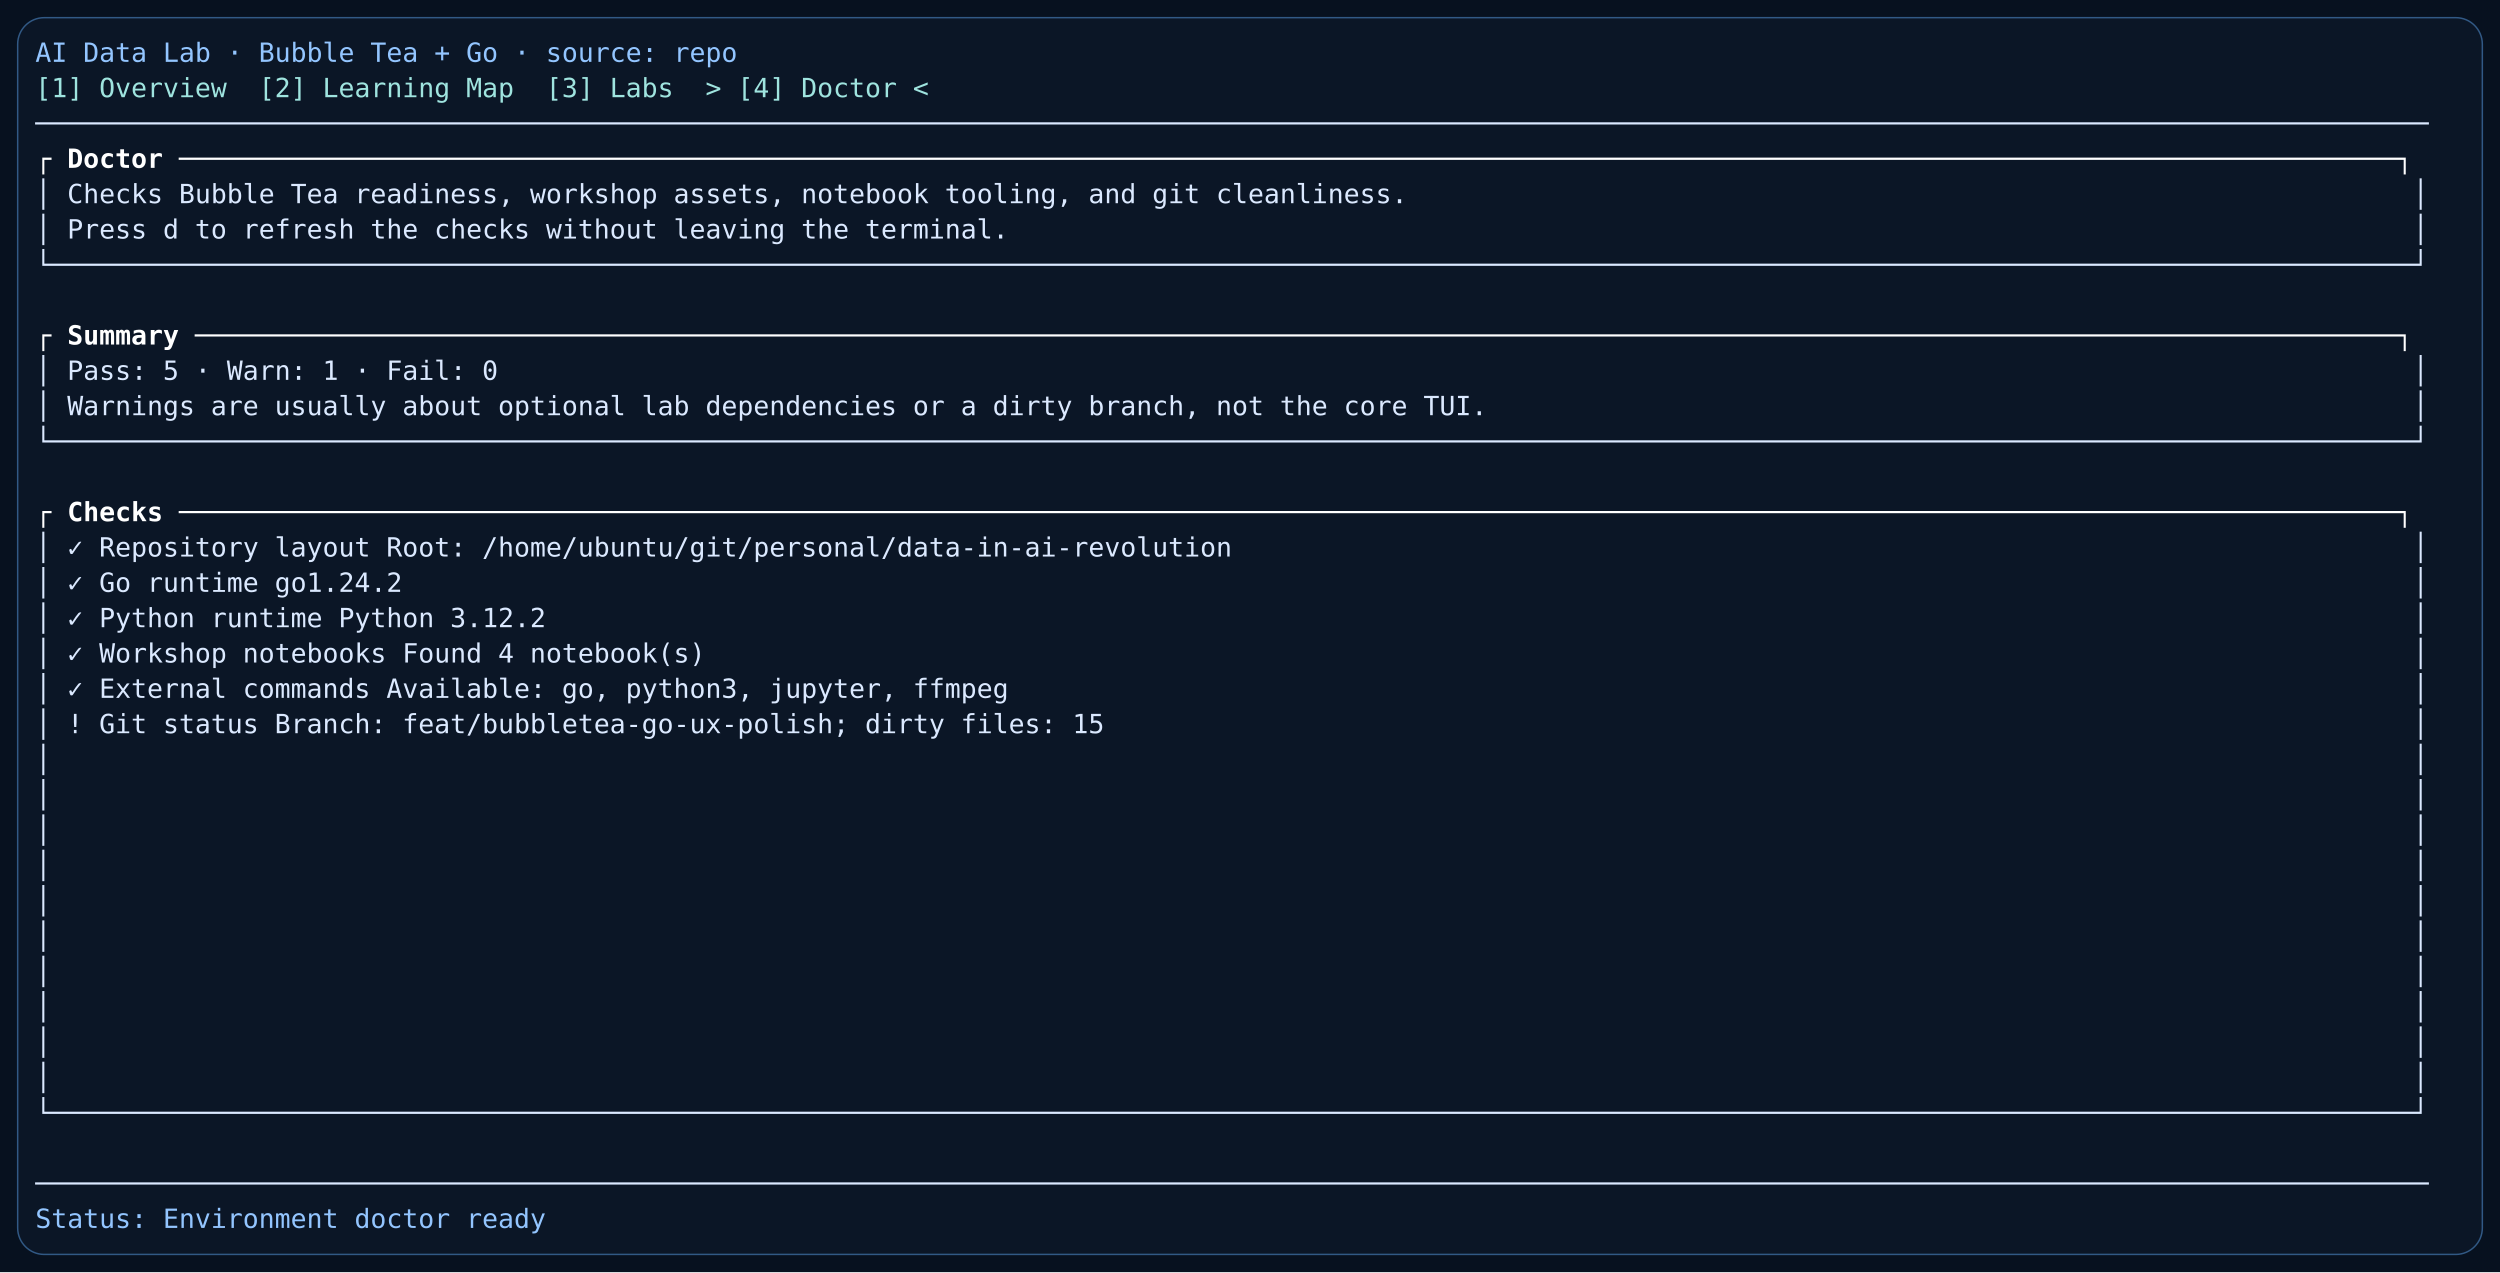
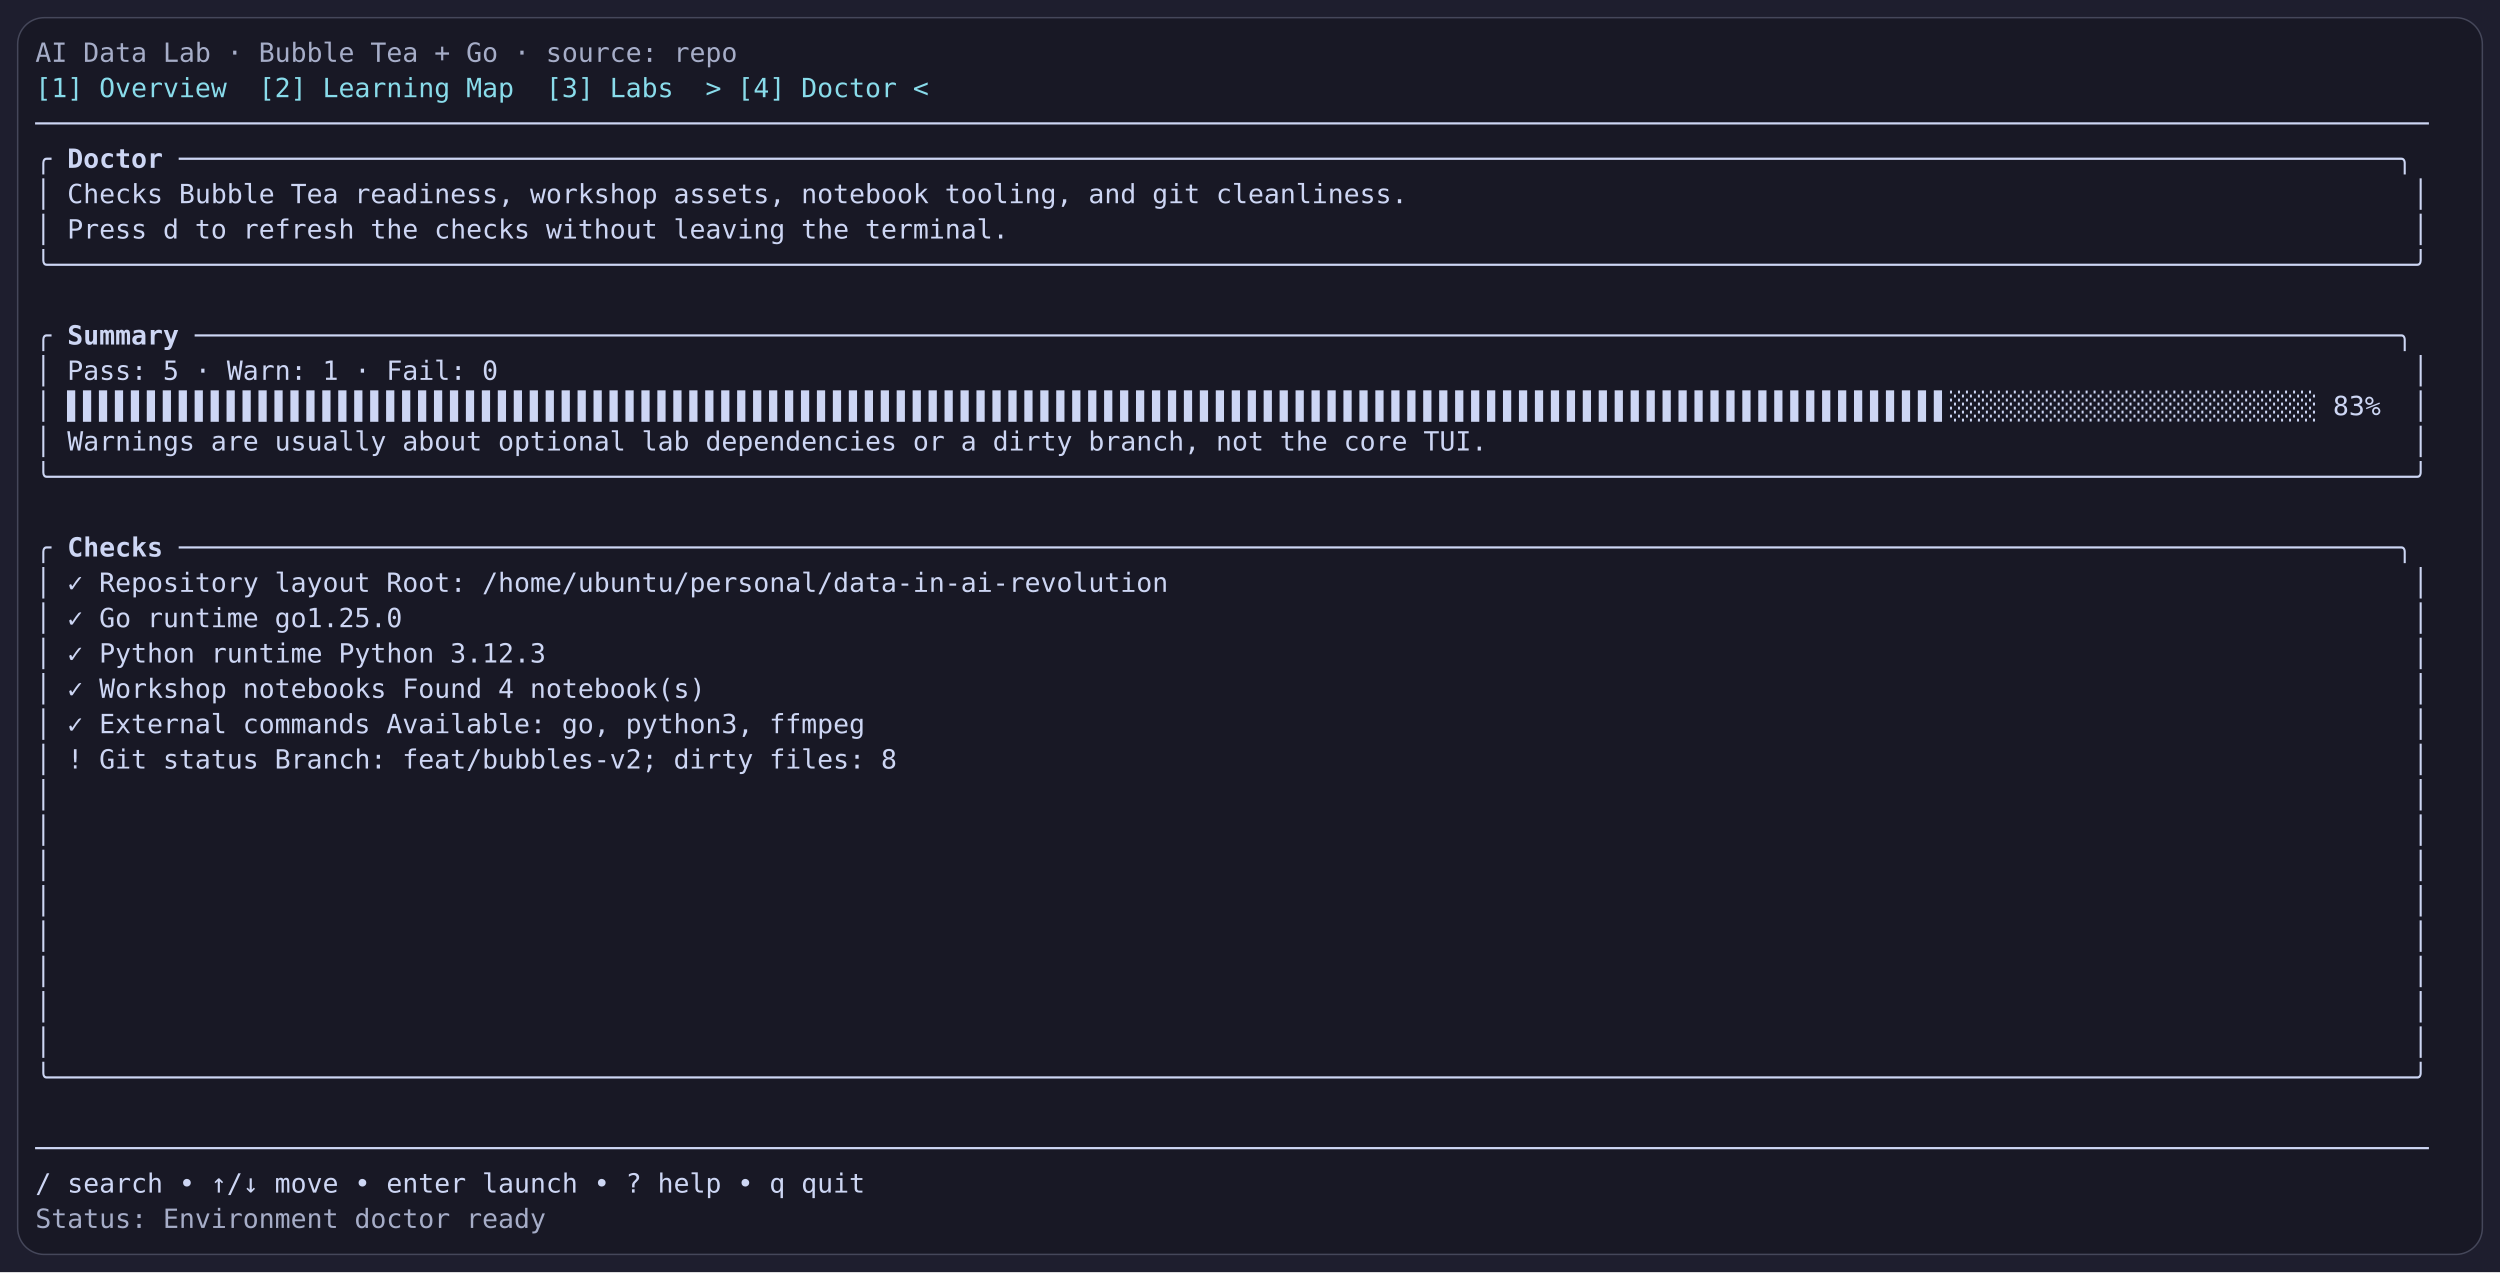
<svg xmlns="http://www.w3.org/2000/svg" viewBox="0 0 1698 864">
-   <rect width="100%" height="100%" fill="#07111f" />
-   <rect x="12" y="12" width="1674" height="840" rx="18" fill="#0b1626" stroke="#315985" />
-   <style>text{font-family:ui-monospace,SFMono-Regular,Menlo,Consolas,monospace;font-size:18px;fill:#dbe9ff;}.muted{fill:#93c5ff;}.accent{fill:#9fe4df;}.warm{fill:#ffd27d;}.title{fill:#ffffff;font-weight:700;}</style>
+   <rect width="100%" height="100%" fill="#1e1e2e" />
+   <rect x="12" y="12" width="1674" height="840" rx="18" fill="#181825" stroke="#45475a" />
+   <style>text{font-family:ui-monospace,SFMono-Regular,Menlo,Consolas,monospace;font-size:18px;fill:#cdd6f4;}.muted{fill:#a6adc8;}.accent{fill:#89dceb;}.warm{fill:#f9e2af;}.title{fill:#cdd6f4;font-weight:700;}</style>
  <text class="muted" x="24" y="42">AI Data Lab · Bubble Tea + Go · source: repo</text>
  <text class="accent" x="24" y="66">[1] Overview  [2] Learning Map  [3] Labs  &gt; [4] Doctor &lt;</text>
  <text x="24" y="90">──────────────────────────────────────────────────────────────────────────────────────────────────────────────────────────────────────────────────────</text>
-   <text class="title" x="24" y="114">┌ Doctor ───────────────────────────────────────────────────────────────────────────────────────────────────────────────────────────────────────────┐</text>
+   <text class="title" x="24" y="114">╭ Doctor ───────────────────────────────────────────────────────────────────────────────────────────────────────────────────────────────────────────╮</text>
  <text x="24" y="138">│ Checks Bubble Tea readiness, workshop assets, notebook tooling, and git cleanliness.                                                               │</text>
  <text x="24" y="162">│ Press d to refresh the checks without leaving the terminal.                                                                                        │</text>
-   <text x="24" y="186">└────────────────────────────────────────────────────────────────────────────────────────────────────────────────────────────────────────────────────┘</text>
+   <text x="24" y="186">╰────────────────────────────────────────────────────────────────────────────────────────────────────────────────────────────────────────────────────╯</text>
  <text x="24" y="210" />
-   <text class="title" x="24" y="234">┌ Summary ──────────────────────────────────────────────────────────────────────────────────────────────────────────────────────────────────────────┐</text>
+   <text class="title" x="24" y="234">╭ Summary ──────────────────────────────────────────────────────────────────────────────────────────────────────────────────────────────────────────╮</text>
  <text x="24" y="258">│ Pass: 5 · Warn: 1 · Fail: 0                                                                                                                        │</text>
-   <text x="24" y="282">│ Warnings are usually about optional lab dependencies or a dirty branch, not the core TUI.                                                          │</text>
-   <text x="24" y="306">└────────────────────────────────────────────────────────────────────────────────────────────────────────────────────────────────────────────────────┘</text>
-   <text x="24" y="330" />
-   <text class="title" x="24" y="354">┌ Checks ───────────────────────────────────────────────────────────────────────────────────────────────────────────────────────────────────────────┐</text>
-   <text x="24" y="378">│ ✓ Repository layout Root: /home/ubuntu/git/personal/data-in-ai-revolution                                                                          │</text>
-   <text x="24" y="402">│ ✓ Go runtime go1.24.2                                                                                                                              │</text>
-   <text x="24" y="426">│ ✓ Python runtime Python 3.12.2                                                                                                                     │</text>
-   <text x="24" y="450">│ ✓ Workshop notebooks Found 4 notebook(s)                                                                                                           │</text>
-   <text x="24" y="474">│ ✓ External commands Available: go, python3, jupyter, ffmpeg                                                                                        │</text>
-   <text x="24" y="498">│ ! Git status Branch: feat/bubbletea-go-ux-polish; dirty files: 15                                                                                  │</text>
-   <text x="24" y="522">│                                                                                                                                                    │</text>
+   <text x="24" y="282">│ ▌▌▌▌▌▌▌▌▌▌▌▌▌▌▌▌▌▌▌▌▌▌▌▌▌▌▌▌▌▌▌▌▌▌▌▌▌▌▌▌▌▌▌▌▌▌▌▌▌▌▌▌▌▌▌▌▌▌▌▌▌▌▌▌▌▌▌▌▌▌▌▌▌▌▌▌▌▌▌▌▌▌▌▌▌▌▌▌▌▌▌▌▌▌▌▌▌▌▌▌▌▌▌▌▌▌▌▌▌▌▌▌▌▌▌▌▌▌░░░░░░░░░░░░░░░░░░░░░░░ 83%  │</text>
+   <text x="24" y="306">│ Warnings are usually about optional lab dependencies or a dirty branch, not the core TUI.                                                          │</text>
+   <text x="24" y="330">╰────────────────────────────────────────────────────────────────────────────────────────────────────────────────────────────────────────────────────╯</text>
+   <text x="24" y="354" />
+   <text class="title" x="24" y="378">╭ Checks ───────────────────────────────────────────────────────────────────────────────────────────────────────────────────────────────────────────╮</text>
+   <text x="24" y="402">│ ✓ Repository layout Root: /home/ubuntu/personal/data-in-ai-revolution                                                                              │</text>
+   <text x="24" y="426">│ ✓ Go runtime go1.25.0                                                                                                                              │</text>
+   <text x="24" y="450">│ ✓ Python runtime Python 3.12.3                                                                                                                     │</text>
+   <text x="24" y="474">│ ✓ Workshop notebooks Found 4 notebook(s)                                                                                                           │</text>
+   <text x="24" y="498">│ ✓ External commands Available: go, python3, ffmpeg                                                                                                 │</text>
+   <text x="24" y="522">│ ! Git status Branch: feat/bubbles-v2; dirty files: 8                                                                                               │</text>
  <text x="24" y="546">│                                                                                                                                                    │</text>
  <text x="24" y="570">│                                                                                                                                                    │</text>
  <text x="24" y="594">│                                                                                                                                                    │</text>
  <text x="24" y="618">│                                                                                                                                                    │</text>
  <text x="24" y="642">│                                                                                                                                                    │</text>
  <text x="24" y="666">│                                                                                                                                                    │</text>
  <text x="24" y="690">│                                                                                                                                                    │</text>
  <text x="24" y="714">│                                                                                                                                                    │</text>
-   <text x="24" y="738">│                                                                                                                                                    │</text>
-   <text x="24" y="762">└────────────────────────────────────────────────────────────────────────────────────────────────────────────────────────────────────────────────────┘</text>
-   <text x="24" y="786" />
-   <text x="24" y="810">──────────────────────────────────────────────────────────────────────────────────────────────────────────────────────────────────────────────────────</text>
+   <text x="24" y="738">╰────────────────────────────────────────────────────────────────────────────────────────────────────────────────────────────────────────────────────╯</text>
+   <text x="24" y="762" />
+   <text x="24" y="786">──────────────────────────────────────────────────────────────────────────────────────────────────────────────────────────────────────────────────────</text>
+   <text x="24" y="810">/ search • ↑/↓ move • enter launch • ? help • q quit</text>
  <text class="muted" x="24" y="834">Status: Environment doctor ready</text>
</svg>
